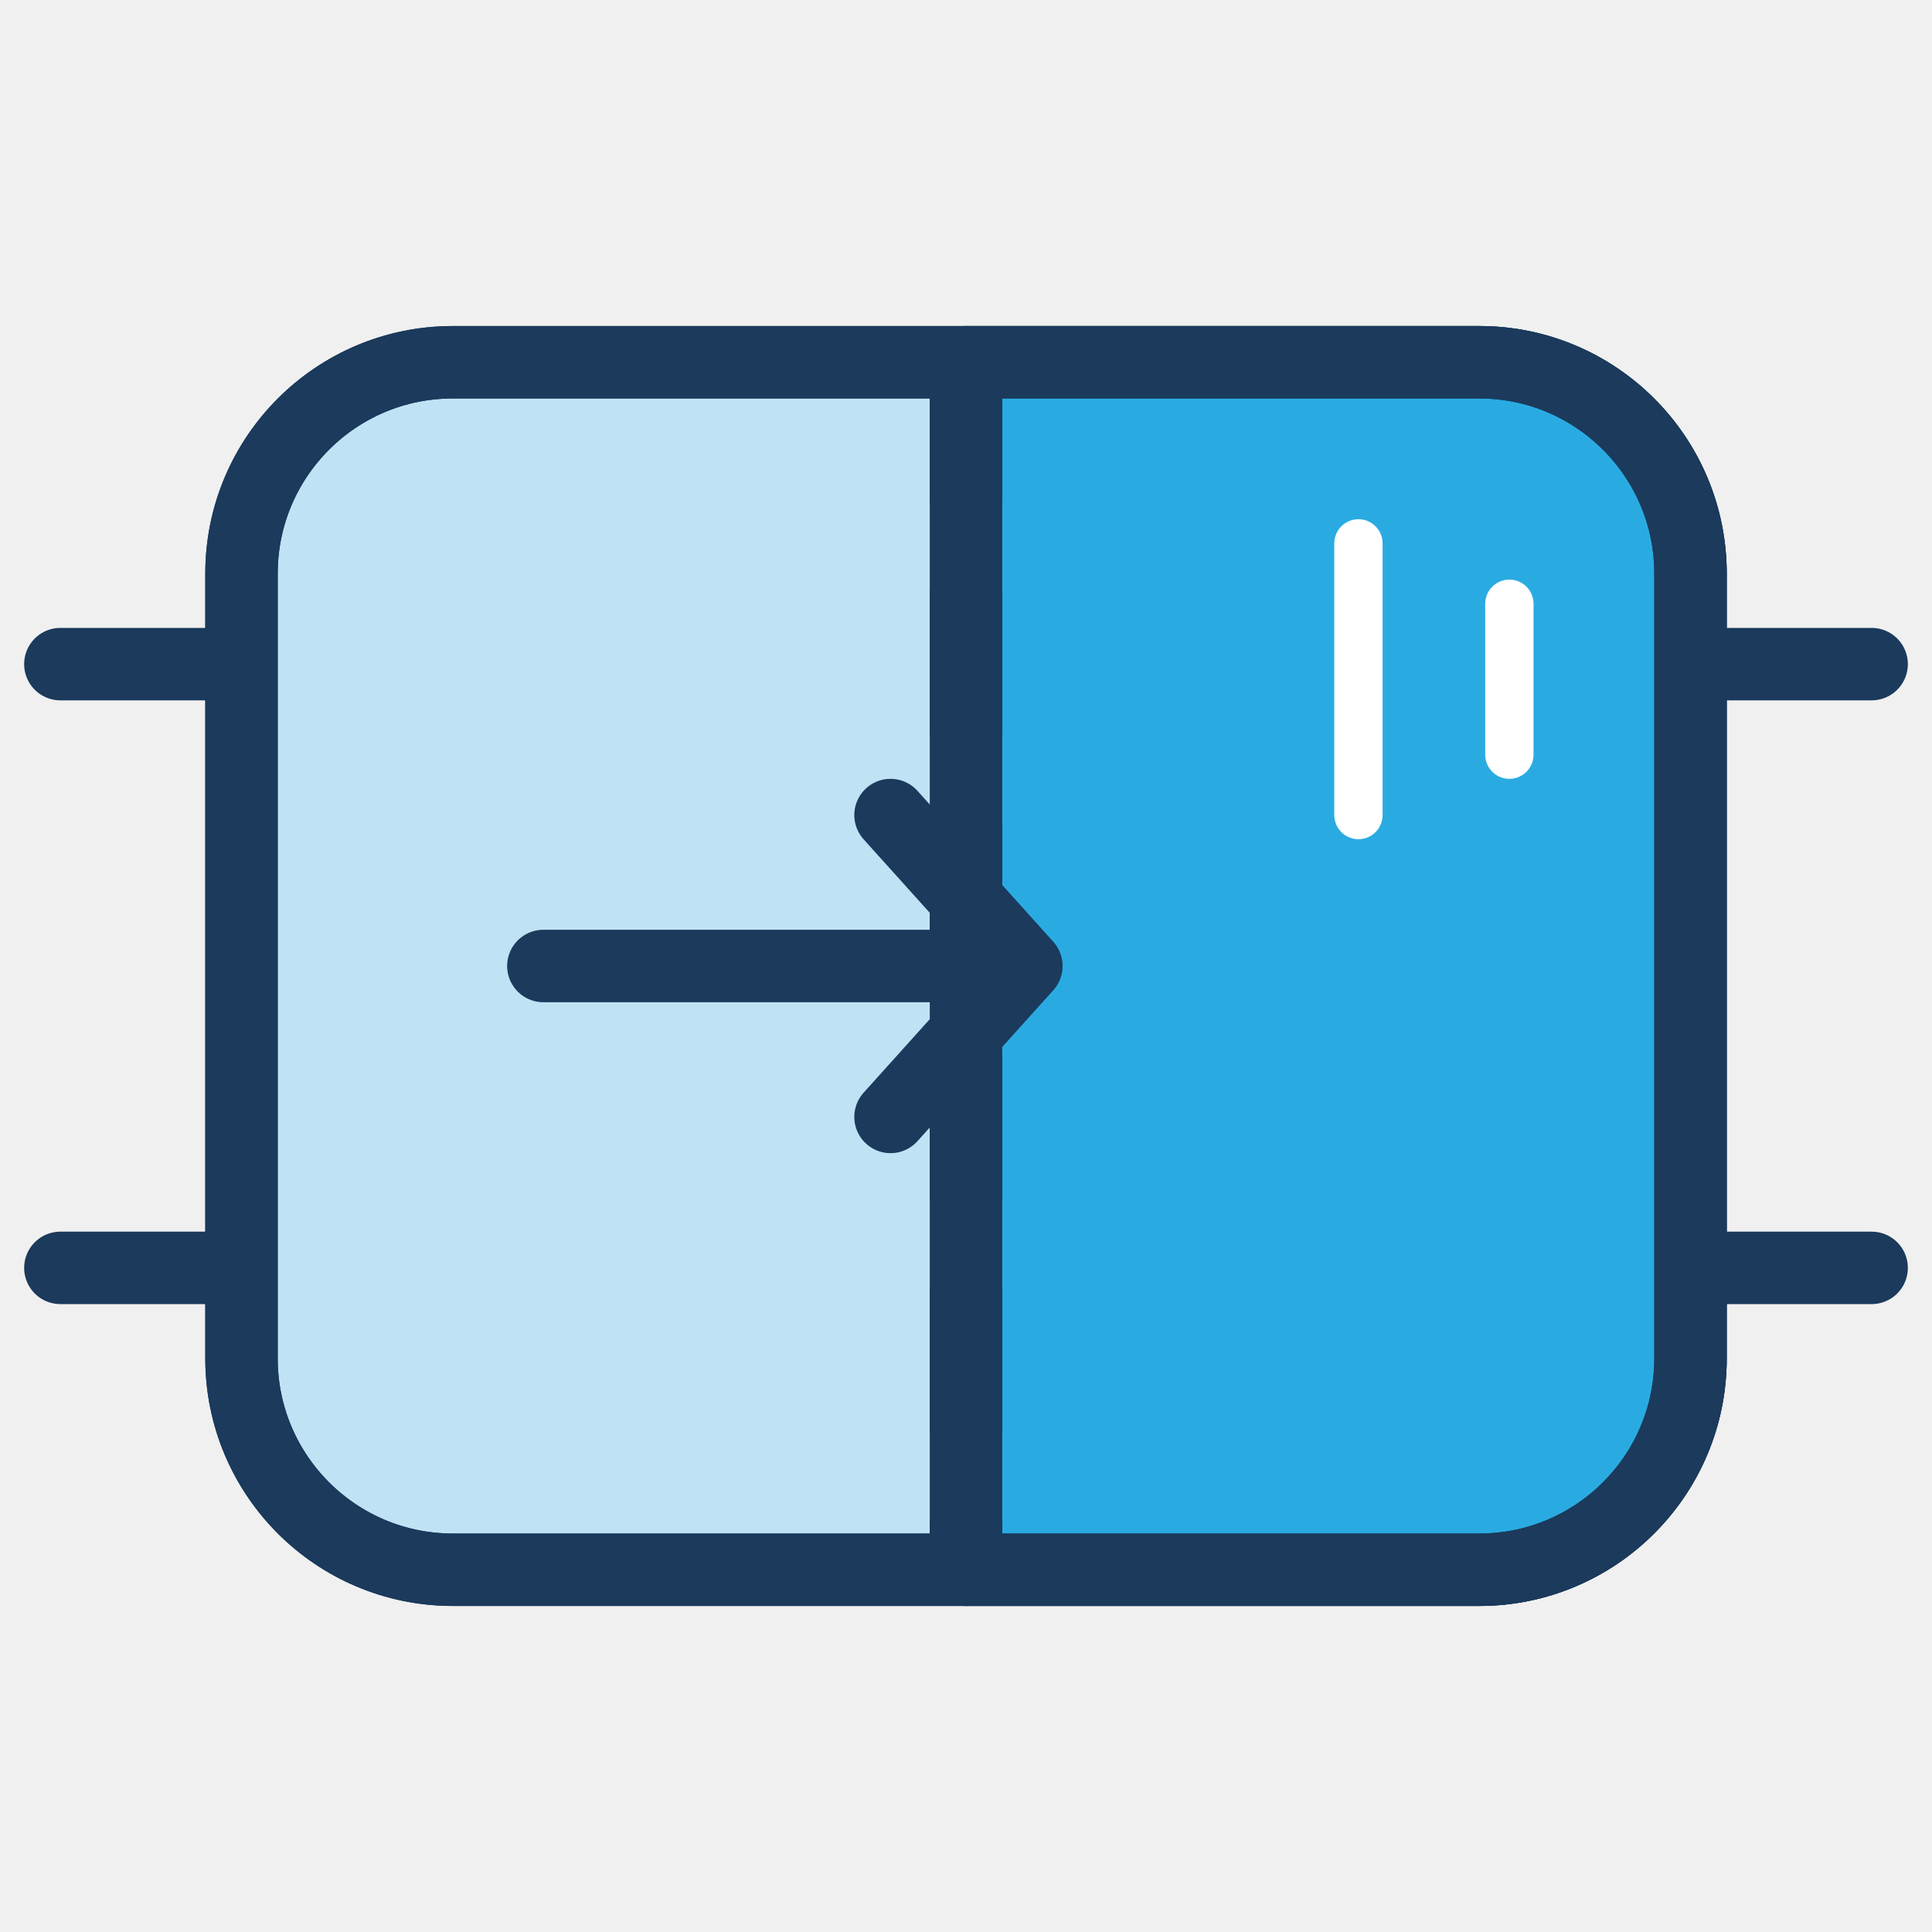
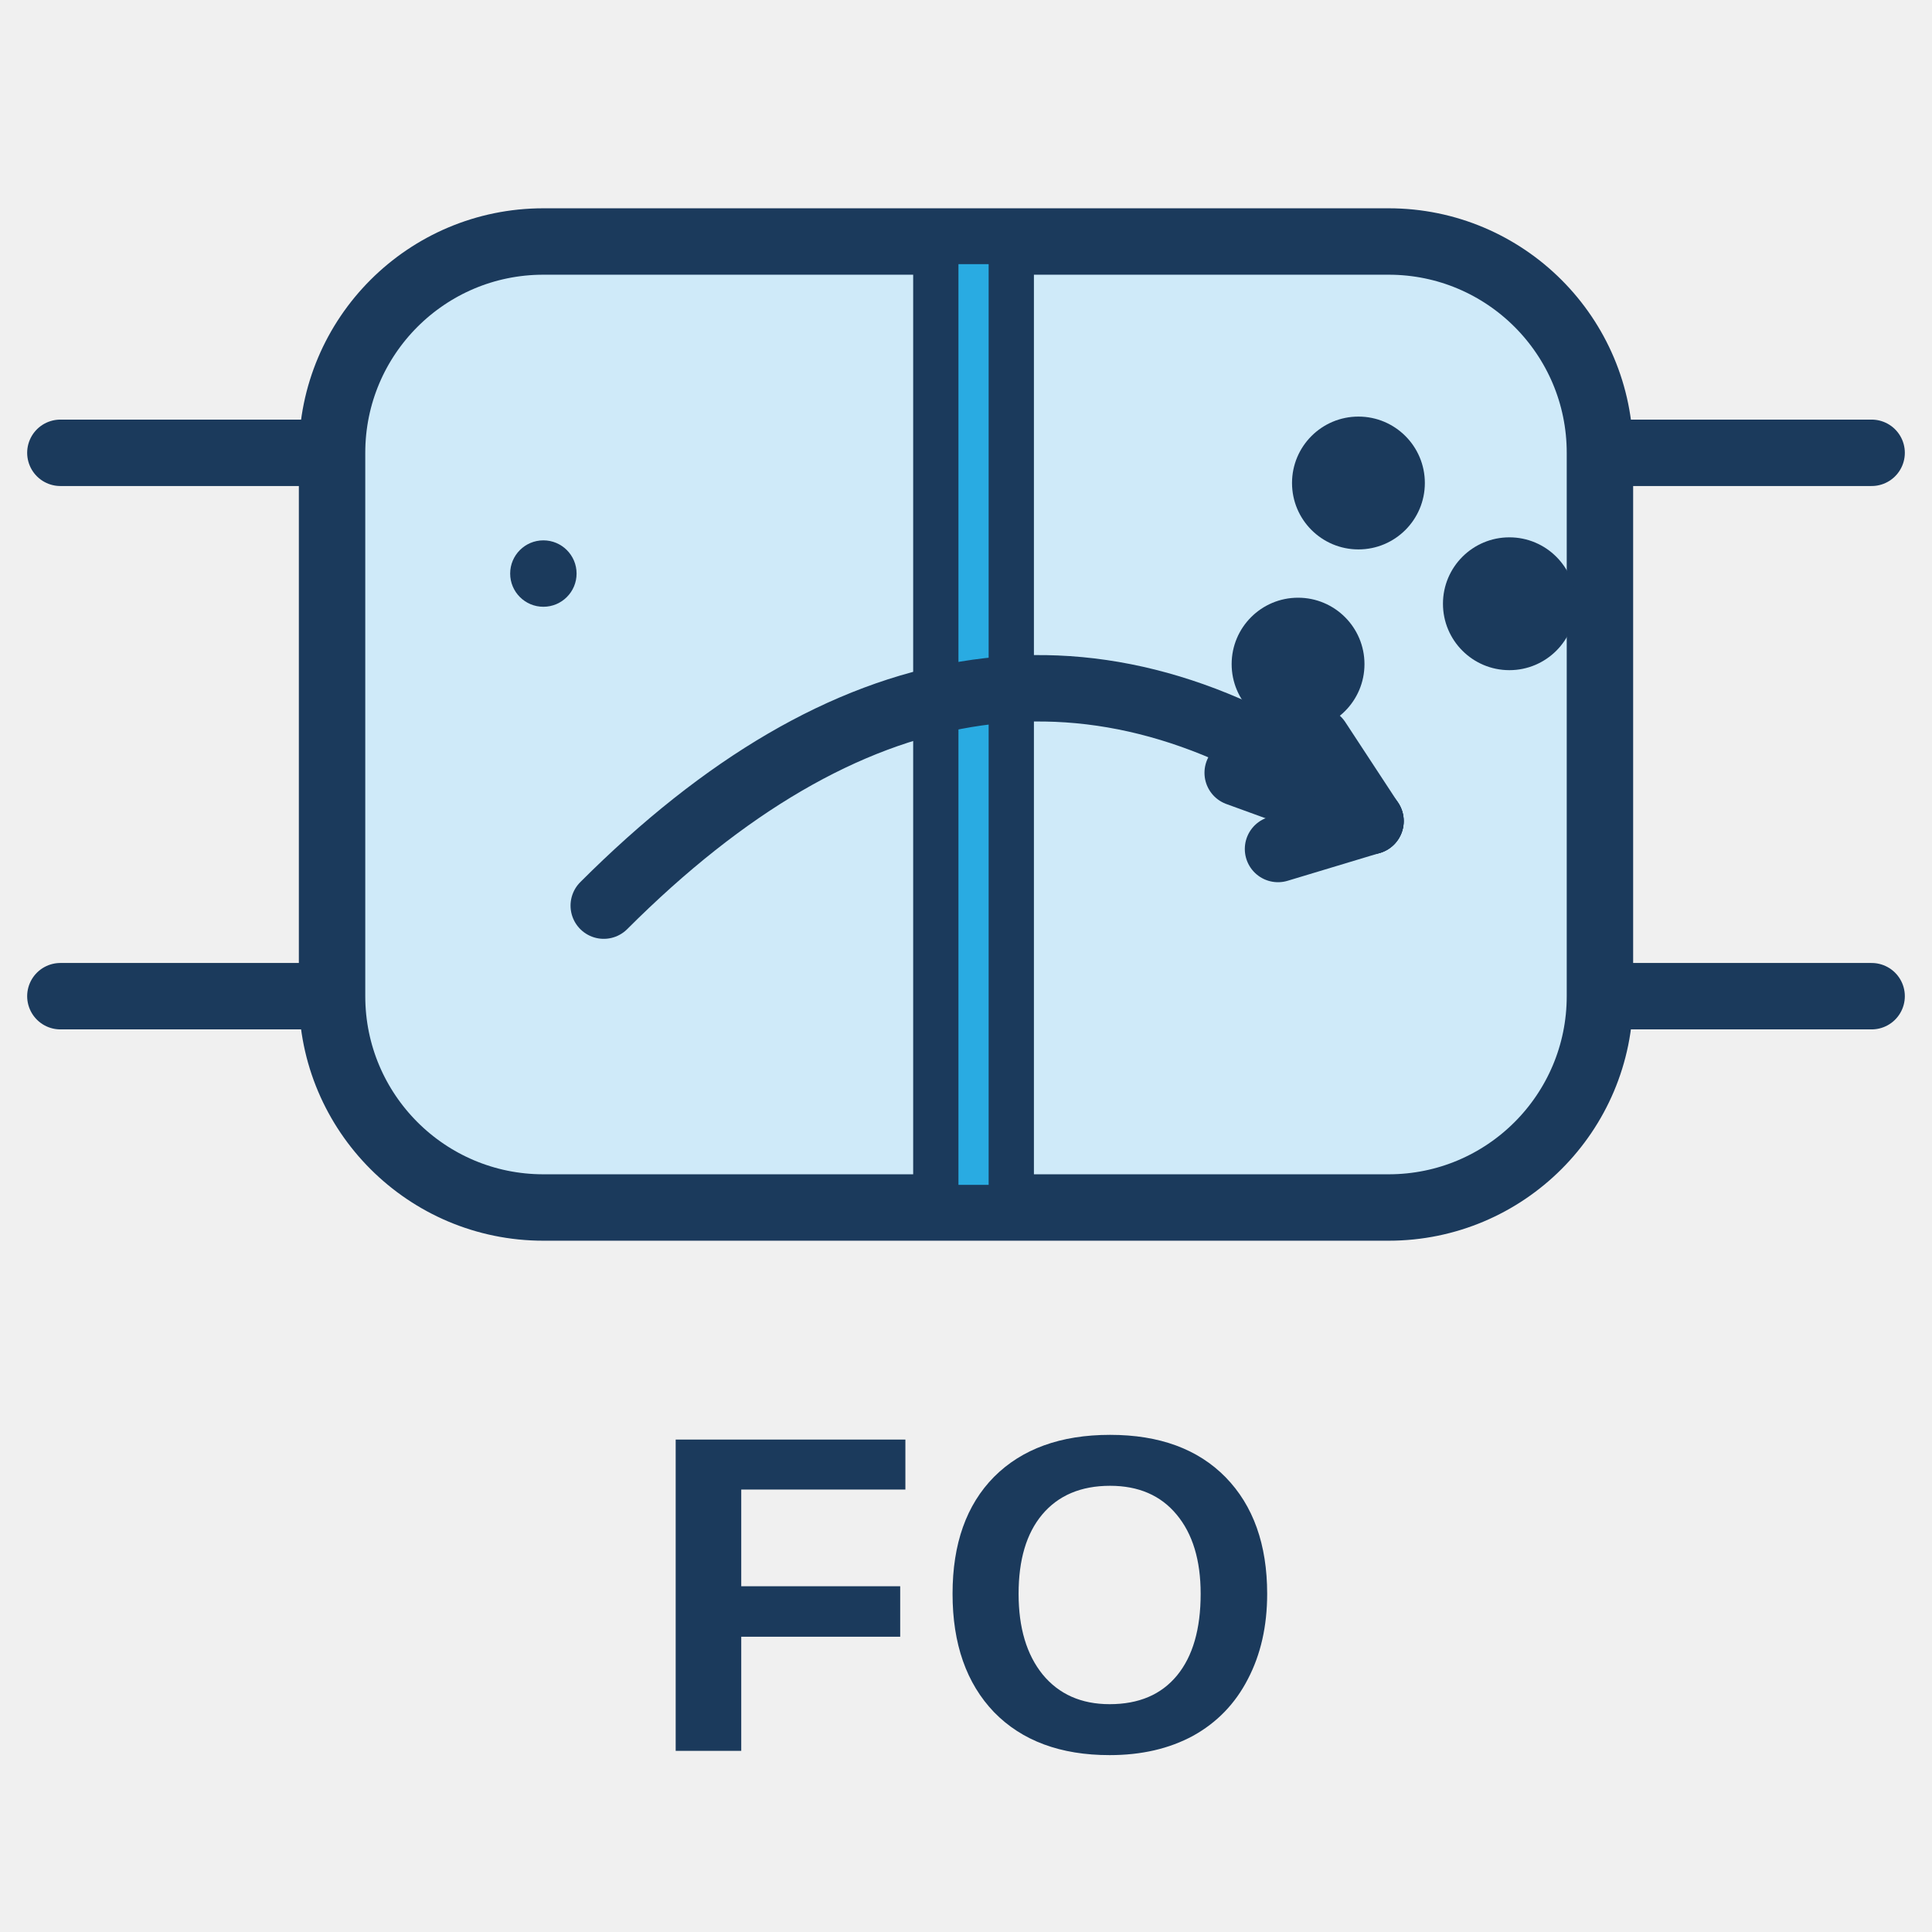
<svg xmlns="http://www.w3.org/2000/svg" viewBox="0 0 64 64">
-   <g stroke="#1B3A5C" stroke-width="2.4" stroke-linejoin="round" stroke-linecap="round">
-     <path d="M2 22 H8" fill="none" />
-     <path d="M2 42 H8" fill="none" />
-     <path d="M56 22 H62" fill="none" />
-     <path d="M56 42 H62" fill="none" />
-     <rect x="8" y="12" width="48" height="40" rx="7" fill="#BFE3F5" />
-     <path d="M32 12 h17 a7 7 0 0 1 7 7 v26 a7 7 0 0 1 -7 7 h-17 z" fill="#29ABE2" />
-     <path d="M32 12 v40" fill="none" stroke-dasharray="4.5 3.2" />
-     <rect x="8" y="12" width="48" height="40" rx="7" fill="none" />
-     <path d="M18 32 h16 M29.5 27 l4.5 5 -4.5 5" fill="none" />
-   </g>
-   <g stroke="#FFFFFF" stroke-width="1.6" stroke-linecap="round" fill="none">
-     <path d="M45 18 v9" />
-     <path d="M50 20 v5" />
-   </g>
+   <path d="M2 15 L11 15" fill="none" stroke="#1B3A5C" stroke-width="2.2" stroke-linecap="round" />
+   <path d="M2 33 L11 33" fill="none" stroke="#1B3A5C" stroke-width="2.2" stroke-linecap="round" />
+   <path d="M53 15 L62 15" fill="none" stroke="#1B3A5C" stroke-width="2.2" stroke-linecap="round" />
+   <path d="M53 33 L62 33" fill="none" stroke="#1B3A5C" stroke-width="2.2" stroke-linecap="round" />
+   <rect x="11" y="8" width="42" height="32" rx="7" fill="#CFEAF9" stroke="#1B3A5C" stroke-width="2.2" stroke-linejoin="round" />
+   <rect x="31" y="8" width="2.5" height="32" rx="0" fill="#29ABE2" stroke="#1B3A5C" stroke-width="1.5" stroke-linejoin="round" />
+   <path d="M20 30 q12 -12 24 -4" fill="none" stroke="#1B3A5C" stroke-width="2.2" stroke-linejoin="round" stroke-linecap="round" />
+   <path d="M41 25.6 L45.4 27.2" fill="none" stroke="#1B3A5C" stroke-width="2.2" stroke-linecap="round" />
+   <path d="M45.4 27.2 L42.336 28.124" fill="none" stroke="#1B3A5C" stroke-width="2.2" stroke-linecap="round" />
+   <path d="M45.4 27.2 L43.645 24.524" fill="none" stroke="#1B3A5C" stroke-width="2.2" stroke-linecap="round" />
+   <circle cx="45" cy="16" r="2.2" fill="#1B3A5C" />
+   <circle cx="50" cy="20" r="2.2" fill="#1B3A5C" />
+   <circle cx="43" cy="22" r="2.2" fill="#1B3A5C" />
+   <circle cx="18" cy="19" r="1.1" fill="#1B3A5C" />
+   <text x="32" y="58" text-anchor="middle" fill="#1B3A5C" font-family="Segoe UI, Arial, sans-serif" font-size="15" font-weight="700" letter-spacing="0.4">FO</text>
</svg>
